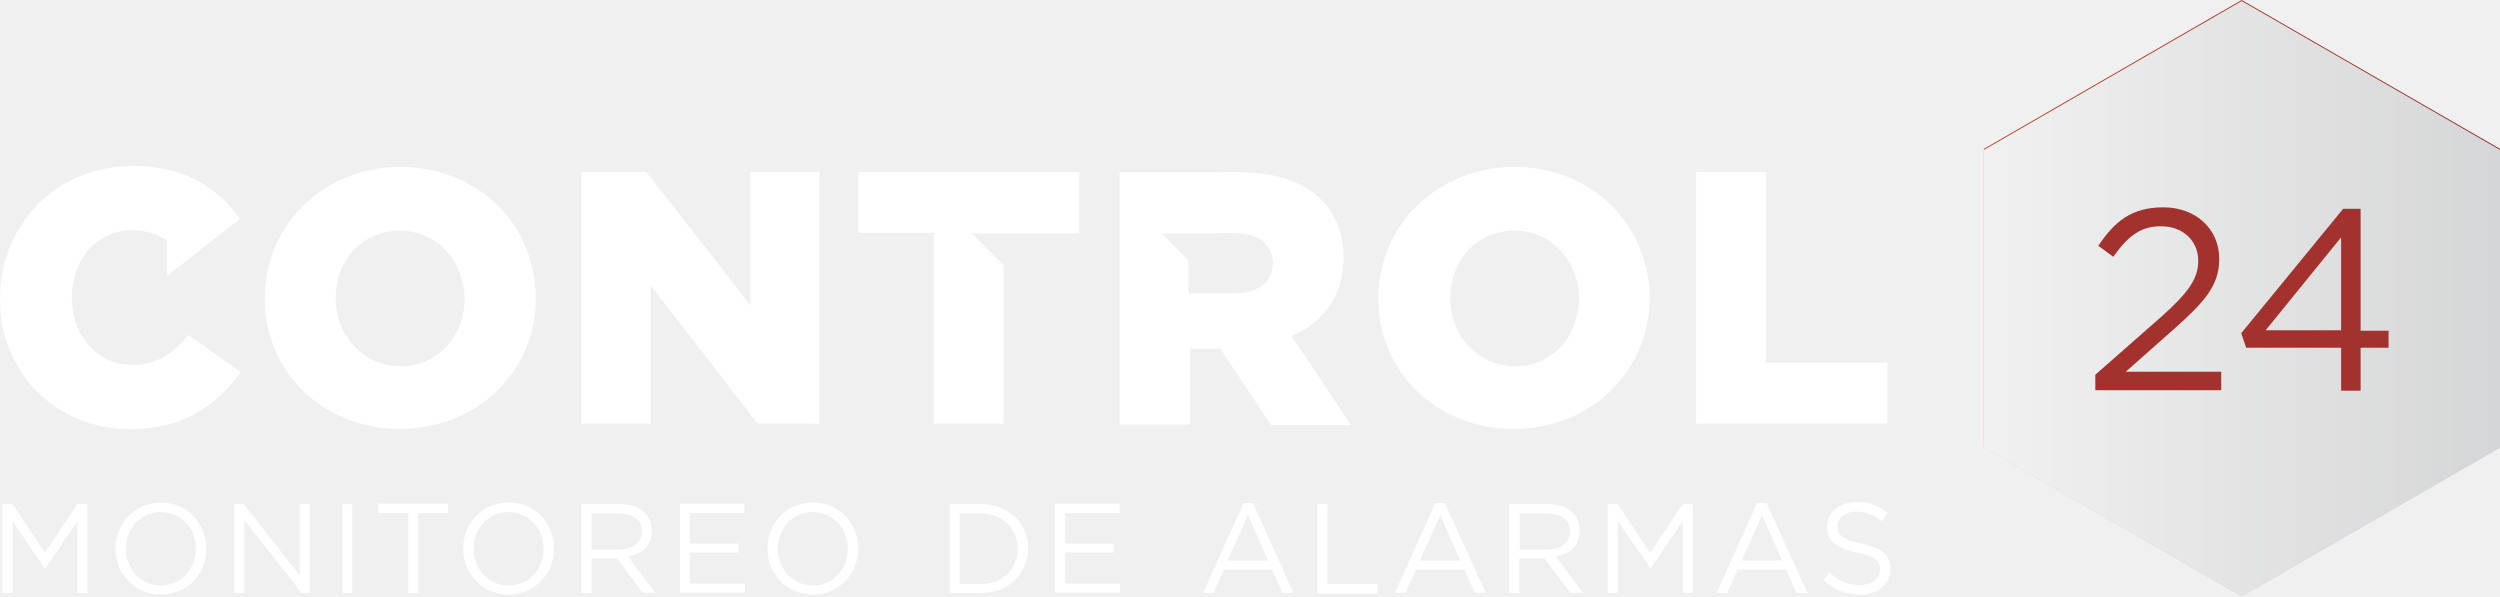
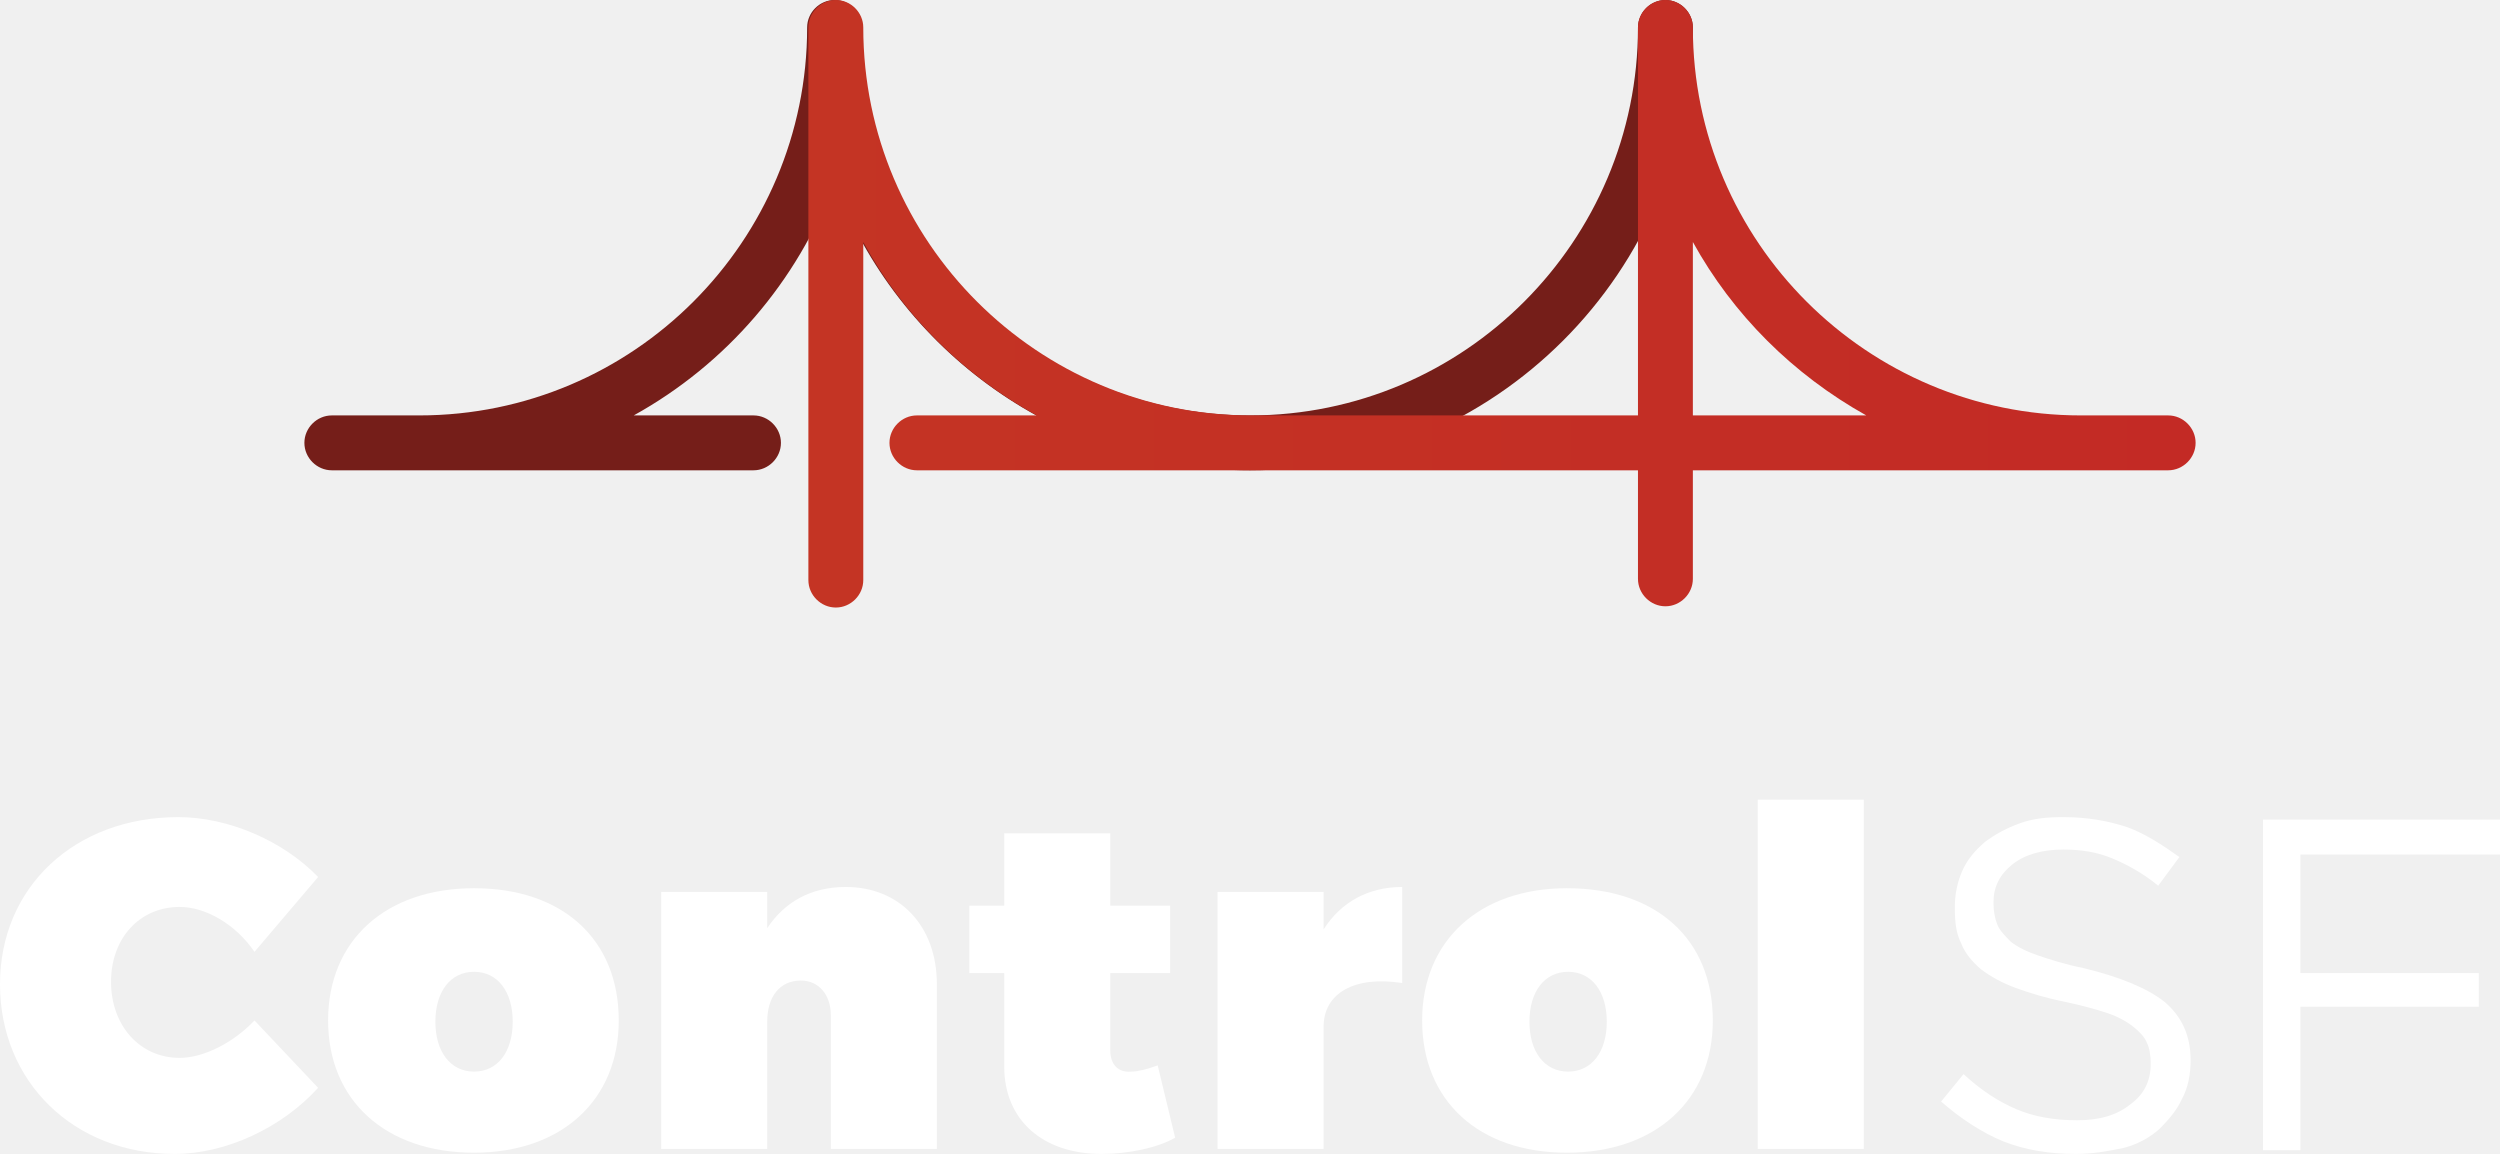
- <svg xmlns="http://www.w3.org/2000/svg" version="1.1" x="0px" y="0px" width="500.4px" height="119.4px" viewBox="0 0 500.4 119.4" enable-background="new 0 0 500.4 119.4" xml:space="preserve">
-   <defs>
- </defs>
-   <g id="XMLID_15_">
-     <path id="XMLID_82_" fill="#FFFFFF" d="M37.8,67c0,0-1.1,1.2-1.2,1.3c-0.9,1-1.9,2-3.1,2.7c-2.4,1.6-5.3,2.3-8.1,2   c-5.4-0.4-9.4-4.6-10.6-9.7c-1.2-5.2,0.1-11.2,4.4-14.7c4.1-3.3,9.9-3.3,14.2-0.5l0,7.2l11.7-9.2c0.5-0.4,0.9-0.7,1.4-1.1   c0.4-0.3,0.9-0.7,1.3-1c0.1-0.1,0.1-0.1,0.2-0.2c0,0-0.9-1.2-1-1.4c-3.4-4.2-8-7.2-13.3-8.4c-5.7-1.3-11.9-1-17.3,1.1   c-4.8,1.9-9,5.2-11.9,9.6C1.4,49.3,0,54.5,0,59.8c0,1,0.1,2,0.1,2.9c0.5,5.3,2.7,10.4,6.2,14.5c3.4,3.9,8.1,6.7,13.1,7.9   c5.6,1.4,11.9,1,17.2-1.1c4.8-1.9,8.6-5.4,11.6-9.5c-3.4-2.4-6.8-4.9-10.3-7.3C38,67.1,37.9,67.1,37.8,67z" />
-     <path id="XMLID_79_" fill="#FFFFFF" d="M69.6,35.4c-4.9,1.9-9.2,5.3-12.1,9.6c-3,4.3-4.5,9.5-4.5,14.8c0,2.8,0.4,5.6,1.3,8.2   c1.6,4.9,4.7,9.3,8.9,12.4c4.4,3.3,9.7,5.1,15.1,5.4c5.6,0.3,11.3-0.9,16.1-3.7c4.5-2.6,8.2-6.6,10.4-11.3   c4.5-9.6,2.7-21.5-4.7-29.2C92.4,33.6,79.9,31.3,69.6,35.4z M89.7,69c-2.2,2.5-5.3,4.1-8.7,4.3c-5.6,0.3-10.6-2.9-12.7-8   c-2-4.9-1.3-10.9,2.2-14.9c3.6-4.2,9.8-5.4,14.8-3.1c4.9,2.2,7.7,7.4,7.7,12.6C93,63.1,91.9,66.4,89.7,69z" />
-     <path id="XMLID_78_" fill="#FFFFFF" d="M155.5,34.4c-1.6,0-3.1,0-4.7,0c-0.7,0-0.6-0.1-0.6,0.6c0,2.8,0,5.6,0,8.5   c0,5.9,0,11.8,0,17.6c-2.7-3.5-5.4-6.9-8.1-10.4c-4.1-5.2-8.1-10.4-12.2-15.6c-0.2-0.2-0.4-0.7-0.7-0.7c-1.3,0-2.7,0-4,0   c-2.9,0-5.9,0-8.8,0c0,2,0,3.9,0,5.9c0,7.3,0,14.7,0,22c0,6.6,0,13.2,0,19.8c0,0.7,0,1.5,0,2.2c0,0.3-0.1,0.5,0.2,0.5   c3.3,0,6.6,0,9.8,0c1.2,0,2.5,0,3.7,0c0.2,0,0.1-0.9,0.1-1.1c0-3.1,0-6.1,0-9.2c0-5.8,0-11.6,0-17.4c1,1.3,2,2.6,3,3.9   c4.6,5.9,9.2,11.8,13.8,17.8c1.5,1.9,2.9,3.8,4.4,5.6c0.3,0.4,0.3,0.4,0.9,0.4c1.6,0,3.2,0,4.9,0c1.8,0,3.6,0,5.5,0   c0.3,0,1.3,0.2,1.3-0.1c0-1.6,0-3.1,0-4.7c0-7.2,0-14.3,0-21.5c0-6.8,0-13.7,0-20.5c0-1.2,0-2.4,0-3.6   C164,34.4,156,34.4,155.5,34.4z" />
-     <path id="XMLID_75_" fill="#FFFFFF" d="M292.6,35.4c-4.9,1.9-9.2,5.3-12.2,9.6c-3,4.3-4.5,9.5-4.5,14.8c0,2.8,0.4,5.6,1.3,8.2   c1.6,4.9,4.7,9.3,8.9,12.4c4.4,3.3,9.7,5.1,15.1,5.4c5.6,0.3,11.3-0.9,16.1-3.7c4.5-2.6,8.2-6.6,10.4-11.3   c4.6-9.6,2.7-21.5-4.7-29.2C315.4,33.6,302.9,31.3,292.6,35.4z M312.8,69c-2.2,2.5-5.3,4.1-8.7,4.3c-5.6,0.3-10.6-2.9-12.7-8   c-2-4.9-1.3-10.9,2.2-14.9c3.6-4.2,9.8-5.4,14.8-3.1c4.9,2.2,7.7,7.4,7.7,12.6C316,63.1,314.9,66.4,312.8,69z" />
-     <path id="XMLID_72_" fill="#FFFFFF" d="M258.5,67.3c4.8-2.1,8.6-5.9,9.9-11.1c1.3-5.5,0.3-11.9-3.7-16c-4-4.1-9.7-5.5-15.4-5.7   c-2.4-0.1-4.7,0-7.1,0c-6,0-12.1,0-18.1,0c0,0.8,0,1.6,0,2.4c0,6.4,0,12.9,0,19.3c0,7.4,0,14.9,0,22.3c0,2,0,3.9,0,5.9   c0,0.3-0.1,0.6,0.2,0.6c1.3,0,2.6,0,3.9,0c3.3,0,6.5,0,9.8,0c0.2,0,0.2,0,0.2-0.2c0-0.5,0-1,0-1.5c0-1.8,0-3.6,0-5.3   c0-0.5,0-8.2,0-8.2c1.5,0,3.1,0,4.6,0c0.4,0,0.7,0,1.1,0c0.1,0,0.4,0,0.4,0c0.1,0.1,0.3,0.4,0.3,0.5c3.3,4.9,6.5,9.8,9.8,14.8   c0,0.1,0.6,0,0.6,0c0.6,0,1.2,0,1.8,0c1.8,0,3.7,0,5.5,0c2.7,0,5.4,0,8.1,0c-0.6-0.8-1.1-1.7-1.7-2.5   C265.3,77.3,261.9,72.3,258.5,67.3z M253.9,55.8c-1.4,2.2-4.2,2.9-6.7,2.9c-1.8,0-3.6,0-5.5,0c-1,0-2.1,0-3.2,0   c-0.4,0-0.6,0.2-0.6-0.3c0-2.1,0-4.2,0-6.3l-5.4-5.4c0,0,9.3,0,11,0c3.4,0,8.2-0.6,10.3,2.8C255.1,51.2,255.1,53.9,253.9,55.8z" />
-     <path id="XMLID_71_" fill="#FFFFFF" d="M215.7,34.4c-0.7,0-1.5,0-2.2,0c-6.9,0-13.7,0-20.6,0c-6.5,0-12.9,0-19.4,0   c-0.5,0-1,0-1.6,0c-0.2,0-0.1,1.7-0.1,1.8c0,3.4,0,6.7,0,10.1c0,0.2-0.1,0.3,0.2,0.3c0.4,0,0.9,0,1.3,0c1.7,0,3.5,0,5.2,0   c2.8,0,5.6,0,8.4,0c0,2.4,0,4.8,0,7.1c0,7.6,0,15.3,0,22.9c0,2.4,0,4.9,0,7.4c0,0.2-0.1,0.8,0.1,0.8c1.3,0,2.5,0,3.8,0   c3.3,0,6.6,0,9.9,0c0.4,0,0.2-0.4,0.2-0.7c0-0.9,0-1.9,0-2.8c0-7.3,0-14.6,0-21.9c0-2.1,0-4.2,0-6.3l-6.4-6.4h6.5v0   c0.1,0,0.1,0,0.3,0c3.4,0,6.8,0,10.1,0c1.4,0,2.8,0,4.2,0c0.1,0,0.4,0.1,0.4-0.1c0-0.4,0-0.9,0-1.3c0-3.4,0-6.9,0-10.3   C216.2,34.4,216.2,34.4,215.7,34.4z" />
-     <path id="XMLID_70_" fill="#FFFFFF" d="M377.8,76.5c0-1.3,0-2.6,0-3.8c0-0.2-1.2-0.1-1.3-0.1c-3.3,0-6.6,0-10,0   c-3.6,0-7.2,0-10.7,0c-0.8,0-1.6,0-2.3,0c-0.1,0,0-0.8,0-0.9c0-6.4,0-12.7,0-19.1c0-6,0-11.9,0-17.8c0-0.5-0.1-0.4-0.6-0.4   c-1.6,0-3.1,0-4.7,0c-2.9,0-5.8,0-8.7,0c0,3.7,0,7.3,0,11c0,7.8,0,15.6,0,23.4c0,5.2,0,10.4,0,15.6c0,0.2-0.1,0.4,0.1,0.4   c0.6,0,1.3,0,1.9,0c3,0,5.9,0,8.9,0c7.5,0,15,0,22.5,0c1.6,0,3.3,0,4.9,0C377.8,84.9,377.8,77.1,377.8,76.5z" />
-     <linearGradient id="XMLID_83_" gradientUnits="userSpaceOnUse" x1="397.083" y1="-13090.186" x2="500.389" y2="-13090.186" gradientTransform="matrix(1 0 0 -1 0 -13030.546)">
-       <stop offset="0" style="stop-color:#C0321E" />
-       <stop offset="1" style="stop-color:#90211E" />
-     </linearGradient>
-     <polygon id="XMLID_69_" fill="url(#XMLID_83_)" points="448.7,119.3 397.1,89.5 397.1,29.8 448.7,0 500.4,29.8 500.4,89.5  " />
-     <linearGradient id="XMLID_84_" gradientUnits="userSpaceOnUse" x1="397.083" y1="-13090.345" x2="500.389" y2="-13090.345" gradientTransform="matrix(1 0 0 -1 0 -13030.546)">
-       <stop offset="0" style="stop-color:#F1F1F1" />
-       <stop offset="1" style="stop-color:#D5D6D7" />
-     </linearGradient>
-     <polygon id="XMLID_68_" fill="url(#XMLID_84_)" points="448.7,119.4 397.1,89.6 397.1,30 448.7,0.2 500.4,30 500.4,89.6  " />
-     <g id="XMLID_62_">
-       <path id="XMLID_66_" fill="#A3322F" d="M423,51.4l-3-2.2c3.2-4.8,6.6-7.7,13-7.7c6.5,0,11.2,4.3,11.2,10.3c0,5.3-2.8,8.5-9.1,14.1    l-9.6,8.5h19.1v3.7h-25.2v-3.1l13.1-11.5c5.5-4.9,7.5-7.7,7.5-11.3c0-4.2-3.3-6.9-7.3-6.9C428.5,45.2,425.9,47.3,423,51.4z" />
-       <path id="XMLID_63_" fill="#A3322F" d="M472.5,41.8v24.4h5.6v3.4h-5.6v8.6h-3.9v-8.6h-19l-1-2.9L469,41.8H472.5z M468.6,47.5    l-15.1,18.6h15.1V47.5z" />
+ <svg xmlns="http://www.w3.org/2000/svg" version="1.1" id="Capa_1" x="0px" y="0px" width="200.4px" height="92.5px" viewBox="0 0 200.4 92.5" style="enable-background:new 0 0 200.4 92.5;" xml:space="preserve">
+   <style type="text/css">
+ 	.st0{fill:#FFFFFF;}
+ 	.st1{fill:#751E19;}
+ 	.st2{fill:url(#XMLID_15_);}
+ </style>
+   <g id="XMLID_2000_">
+     <g id="XMLID_2006_">
+       <g id="XMLID_151_">
+         <path id="XMLID_170_" class="st0" d="M14.4,72.7c-3.2,0-5.5,2.5-5.5,6c0,3.5,2.3,6.1,5.5,6.1c1.9,0,4.3-1.2,6-3l5.1,5.4     c-2.9,3.2-7.4,5.3-11.5,5.3c-8.1,0-14-5.8-14-13.6c0-7.8,6-13.4,14.3-13.4c4,0,8.4,1.9,11.2,4.8l-5.1,6     C18.9,74.1,16.5,72.7,14.4,72.7z" />
+         <path id="XMLID_167_" class="st0" d="M49.6,81.8c0,6.4-4.6,10.6-11.6,10.6c-7.1,0-11.7-4.2-11.7-10.6c0-6.4,4.6-10.6,11.7-10.6     C45.1,71.2,49.6,75.3,49.6,81.8z M34.9,81.9c0,2.4,1.2,4,3.1,4c1.9,0,3.1-1.6,3.1-4c0-2.4-1.2-4-3.1-4     C36.1,77.9,34.9,79.5,34.9,81.9z" />
+         <path id="XMLID_165_" class="st0" d="M75.1,78.9v13.2h-8.5V81.4c0-1.7-1-2.8-2.4-2.8c-1.7,0-2.7,1.3-2.7,3.3v10.2H53V71.5h8.5     v2.9c1.4-2.1,3.5-3.3,6.3-3.3C72.1,71.1,75.1,74.2,75.1,78.9z" />
+         <path id="XMLID_163_" class="st0" d="M94.2,91.2c-1.4,0.8-3.7,1.3-5.9,1.3c-4.7,0-7.8-2.7-7.8-7V78h-2.8v-5.4h2.8v-5.8H89v5.8     h4.8V78H89v6.2c0,1.1,0.6,1.8,1.7,1.7c0.5,0,1.3-0.2,2.1-0.5L94.2,91.2z" />
+         <path id="XMLID_161_" class="st0" d="M112.4,71.1v7.7c-3.8-0.6-6.3,0.8-6.3,3.5v9.8h-8.5V71.5h8.5v3     C107.5,72.3,109.7,71.1,112.4,71.1z" />
+         <path id="XMLID_158_" class="st0" d="M137.3,81.8c0,6.4-4.6,10.6-11.7,10.6c-7.1,0-11.6-4.2-11.6-10.6c0-6.4,4.6-10.6,11.6-10.6     C132.8,71.2,137.3,75.3,137.3,81.8z M122.6,81.9c0,2.4,1.2,4,3.1,4c1.9,0,3.1-1.6,3.1-4c0-2.4-1.2-4-3.1-4     C123.8,77.9,122.6,79.5,122.6,81.9z" />
+         <path id="XMLID_156_" class="st0" d="M149.4,64.1v28h-8.5v-28H149.4z" />
+         <path id="XMLID_154_" class="st0" d="M166.4,92.5c-2.1,0-4-0.3-5.8-1c-1.7-0.7-3.4-1.8-5-3.2l1.8-2.2c1.4,1.3,2.8,2.2,4.2,2.8     c1.4,0.6,3,0.9,4.9,0.9c1.8,0,3.2-0.4,4.3-1.3c1.1-0.8,1.6-1.9,1.6-3.2v-0.1c0-0.6-0.1-1.2-0.3-1.6c-0.2-0.5-0.6-0.9-1.1-1.3     c-0.5-0.4-1.2-0.8-2.1-1.1c-0.9-0.3-2-0.6-3.4-0.9c-1.5-0.3-2.8-0.7-3.9-1.1c-1.1-0.4-2-0.9-2.8-1.5c-0.7-0.6-1.3-1.3-1.6-2.1     c-0.4-0.8-0.5-1.7-0.5-2.8v-0.1c0-1,0.2-2,0.6-2.9c0.4-0.9,1-1.6,1.8-2.3c0.8-0.6,1.7-1.1,2.8-1.5s2.2-0.5,3.5-0.5     c1.9,0,3.6,0.3,5.1,0.8c1.4,0.5,2.8,1.4,4.2,2.4l-1.7,2.3c-1.2-1-2.5-1.7-3.7-2.2c-1.2-0.5-2.5-0.7-3.9-0.7     c-1.7,0-3.1,0.4-4.1,1.2c-1,0.8-1.5,1.8-1.5,3v0.1c0,0.6,0.1,1.2,0.3,1.7c0.2,0.5,0.6,0.9,1.1,1.4c0.5,0.4,1.3,0.8,2.2,1.1     c0.9,0.3,2.1,0.7,3.6,1c2.9,0.7,5.1,1.6,6.5,2.7c1.4,1.2,2.1,2.7,2.1,4.7V85c0,1.1-0.2,2.2-0.7,3.1c-0.4,0.9-1.1,1.7-1.8,2.4     c-0.8,0.7-1.7,1.2-2.8,1.5C168.9,92.3,167.7,92.5,166.4,92.5z" />
+         <path id="XMLID_152_" class="st0" d="M181.4,65.7h19v2.8h-16v9.5h14.3v2.7h-14.3v11.5h-3V65.7z" />
+       </g>
    </g>
-     <g id="XMLID_16_">
-       <path id="XMLID_60_" fill="#FFFFFF" d="M9.1,113.8H9l-6.5-9.5v14.4h-2v-17.8h2l6.5,9.7l6.5-9.7h2v17.8h-2v-14.4L9.1,113.8z" />
-       <path id="XMLID_57_" fill="#FFFFFF" d="M32.2,119c-5.4,0-9.1-4.3-9.1-9.2c0-4.9,3.7-9.2,9.1-9.2s9.1,4.3,9.1,9.2    C41.4,114.7,37.7,119,32.2,119z M32.2,102.5c-4.1,0-7,3.3-7,7.3c0,4.1,3,7.4,7,7.4s7-3.3,7-7.3C39.3,105.8,36.3,102.5,32.2,102.5z    " />
-       <path id="XMLID_55_" fill="#FFFFFF" d="M60,100.9h2v17.8h-1.6l-11.5-14.6v14.6h-2v-17.8h1.9L60,115.2V100.9z" />
-       <path id="XMLID_53_" fill="#FFFFFF" d="M70.5,100.9v17.8h-2v-17.8H70.5z" />
-       <path id="XMLID_51_" fill="#FFFFFF" d="M83.7,118.7h-2v-16h-6v-1.9h14v1.9h-6V118.7z" />
-       <path id="XMLID_48_" fill="#FFFFFF" d="M101.8,119c-5.4,0-9.1-4.3-9.1-9.2c0-4.9,3.7-9.2,9.1-9.2c5.4,0,9.1,4.3,9.1,9.2    C110.9,114.7,107.2,119,101.8,119z M101.8,102.5c-4.1,0-7,3.3-7,7.3c0,4.1,3,7.4,7,7.4c4.1,0,7-3.3,7-7.3    C108.8,105.8,105.8,102.5,101.8,102.5z" />
-       <path id="XMLID_45_" fill="#FFFFFF" d="M128.7,118.7l-5.2-6.9h-5.1v6.9h-2v-17.8h7.7c3.9,0,6.4,2.1,6.4,5.3c0,3-2,4.7-4.8,5.2    l5.5,7.3H128.7z M123.9,102.8h-5.5v7.2h5.5c2.7,0,4.6-1.4,4.6-3.7C128.5,104.1,126.8,102.8,123.9,102.8z" />
-       <path id="XMLID_43_" fill="#FFFFFF" d="M149,102.7h-10.9v6.1h9.7v1.8h-9.7v6.2h11v1.8h-13v-17.8H149V102.7z" />
-       <path id="XMLID_40_" fill="#FFFFFF" d="M162.7,119c-5.4,0-9.1-4.3-9.1-9.2c0-4.9,3.7-9.2,9.1-9.2c5.4,0,9.1,4.3,9.1,9.2    C171.8,114.7,168.1,119,162.7,119z M162.7,102.5c-4.1,0-7,3.3-7,7.3c0,4.1,3,7.4,7,7.4c4.1,0,7-3.3,7-7.3    C169.7,105.8,166.8,102.5,162.7,102.5z" />
-       <path id="XMLID_37_" fill="#FFFFFF" d="M196.3,118.7h-6.2v-17.8h6.2c5.6,0,9.5,3.8,9.5,8.9C205.7,114.8,201.9,118.7,196.3,118.7z     M196.3,102.8h-4.2v14.1h4.2c4.5,0,7.4-3.1,7.4-7C203.7,105.9,200.8,102.8,196.3,102.8z" />
-       <path id="XMLID_35_" fill="#FFFFFF" d="M224.1,102.7h-10.9v6.1h9.7v1.8h-9.7v6.2h11v1.8h-13v-17.8h12.9V102.7z" />
-       <path id="XMLID_32_" fill="#FFFFFF" d="M258.9,118.7h-2.2l-2.1-4.7H245l-2.1,4.7h-2.1l8.1-18h1.9L258.9,118.7z M249.8,103.1    l-4.1,9.1h8.1L249.8,103.1z" />
-       <path id="XMLID_30_" fill="#FFFFFF" d="M263.7,100.9h2v16h10v1.9h-12V100.9z" />
-       <path id="XMLID_27_" fill="#FFFFFF" d="M297.4,118.7h-2.2l-2.1-4.7h-9.7l-2.1,4.7h-2.1l8.1-18h1.9L297.4,118.7z M288.3,103.1    l-4.1,9.1h8.1L288.3,103.1z" />
-       <path id="XMLID_24_" fill="#FFFFFF" d="M314.4,118.7l-5.2-6.9h-5.1v6.9h-2v-17.8h7.7c3.9,0,6.4,2.1,6.4,5.3c0,3-2,4.7-4.8,5.2    l5.5,7.3H314.4z M309.7,102.8h-5.5v7.2h5.5c2.7,0,4.6-1.4,4.6-3.7C314.2,104.1,312.5,102.8,309.7,102.8z" />
-       <path id="XMLID_22_" fill="#FFFFFF" d="M330.4,113.8L330.4,113.8l-6.6-9.5v14.4h-2v-17.8h2l6.5,9.7l6.5-9.7h2v17.8h-2v-14.4    L330.4,113.8z" />
-       <path id="XMLID_19_" fill="#FFFFFF" d="M361.8,118.7h-2.2l-2.1-4.7h-9.7l-2.1,4.7h-2.1l8.1-18h1.9L361.8,118.7z M352.7,103.1    l-4.1,9.1h8.1L352.7,103.1z" />
-       <path id="XMLID_17_" fill="#FFFFFF" d="M372.6,108.8c4,0.9,5.8,2.3,5.8,5.1c0,3.1-2.5,5.1-6.1,5.1c-2.8,0-5.1-0.9-7.3-2.9l1.2-1.5    c1.9,1.7,3.6,2.5,6.1,2.5c2.4,0,4-1.2,4-3.1c0-1.7-0.9-2.6-4.6-3.4c-4.1-0.9-6-2.2-6-5.2c0-2.9,2.5-4.9,5.9-4.9    c2.6,0,4.5,0.7,6.3,2.2l-1.2,1.6c-1.7-1.3-3.3-1.9-5.1-1.9c-2.3,0-3.8,1.3-3.8,2.9C367.8,107.1,368.7,108,372.6,108.8z" />
+     <g id="XMLID_2001_">
+       <path id="XMLID_2005_" class="st1" d="M133.5,0c-1.2,0-2.2,1-2.2,2.2c0,17.1-13.9,31.1-31.1,31.1S69.1,19.4,69.1,2.2    c0-1.2-1-2.2-2.2-2.2s-2.2,1-2.2,2.2c0,17.1-13.9,31.1-31.1,31.1h-7c-1.2,0-2.2,1-2.2,2.2s1,2.2,2.2,2.2h33.8c1.2,0,2.2-1,2.2-2.2    s-1-2.2-2.2-2.2h-9.6c7.4-4.1,13.1-10.7,16.1-18.7c5,13.5,18.1,23.1,33.3,23.1c19.6,0,35.5-15.9,35.5-35.5    C135.7,1,134.7,0,133.5,0z" />
+       <linearGradient id="XMLID_15_" gradientUnits="userSpaceOnUse" x1="64.68" y1="24.354" x2="176.028" y2="24.354">
+         <stop offset="0" style="stop-color:#C43424" />
+         <stop offset="1" style="stop-color:#C32A25" />
+       </linearGradient>
+       <path id="XMLID_2002_" class="st2" d="M173.8,33.3h-7c-17.1,0-31.1-13.9-31.1-31.1c0-1.2-1-2.2-2.2-2.2c-1.2,0-2.2,1-2.2,2.2v31.1    h-31c-17.1,0-31.1-13.9-31.1-31.1h0c0-1.2-1-2.2-2.2-2.2s-2.2,1-2.2,2.2v44.3c0,1.2,1,2.2,2.2,2.2s2.2-1,2.2-2.2V19.4    c3.2,5.9,8.1,10.7,13.9,13.9h-9.6c-1.2,0-2.2,1-2.2,2.2s1,2.2,2.2,2.2h57.8v8.7c0,1.2,1,2.2,2.2,2.2c1.2,0,2.2-1,2.2-2.2v-8.7    h38.1c1.2,0,2.2-1,2.2-2.2S175,33.3,173.8,33.3z M135.7,33.3V19.4c3.2,5.8,8,10.6,13.9,13.9H135.7z" />
    </g>
  </g>
</svg>
